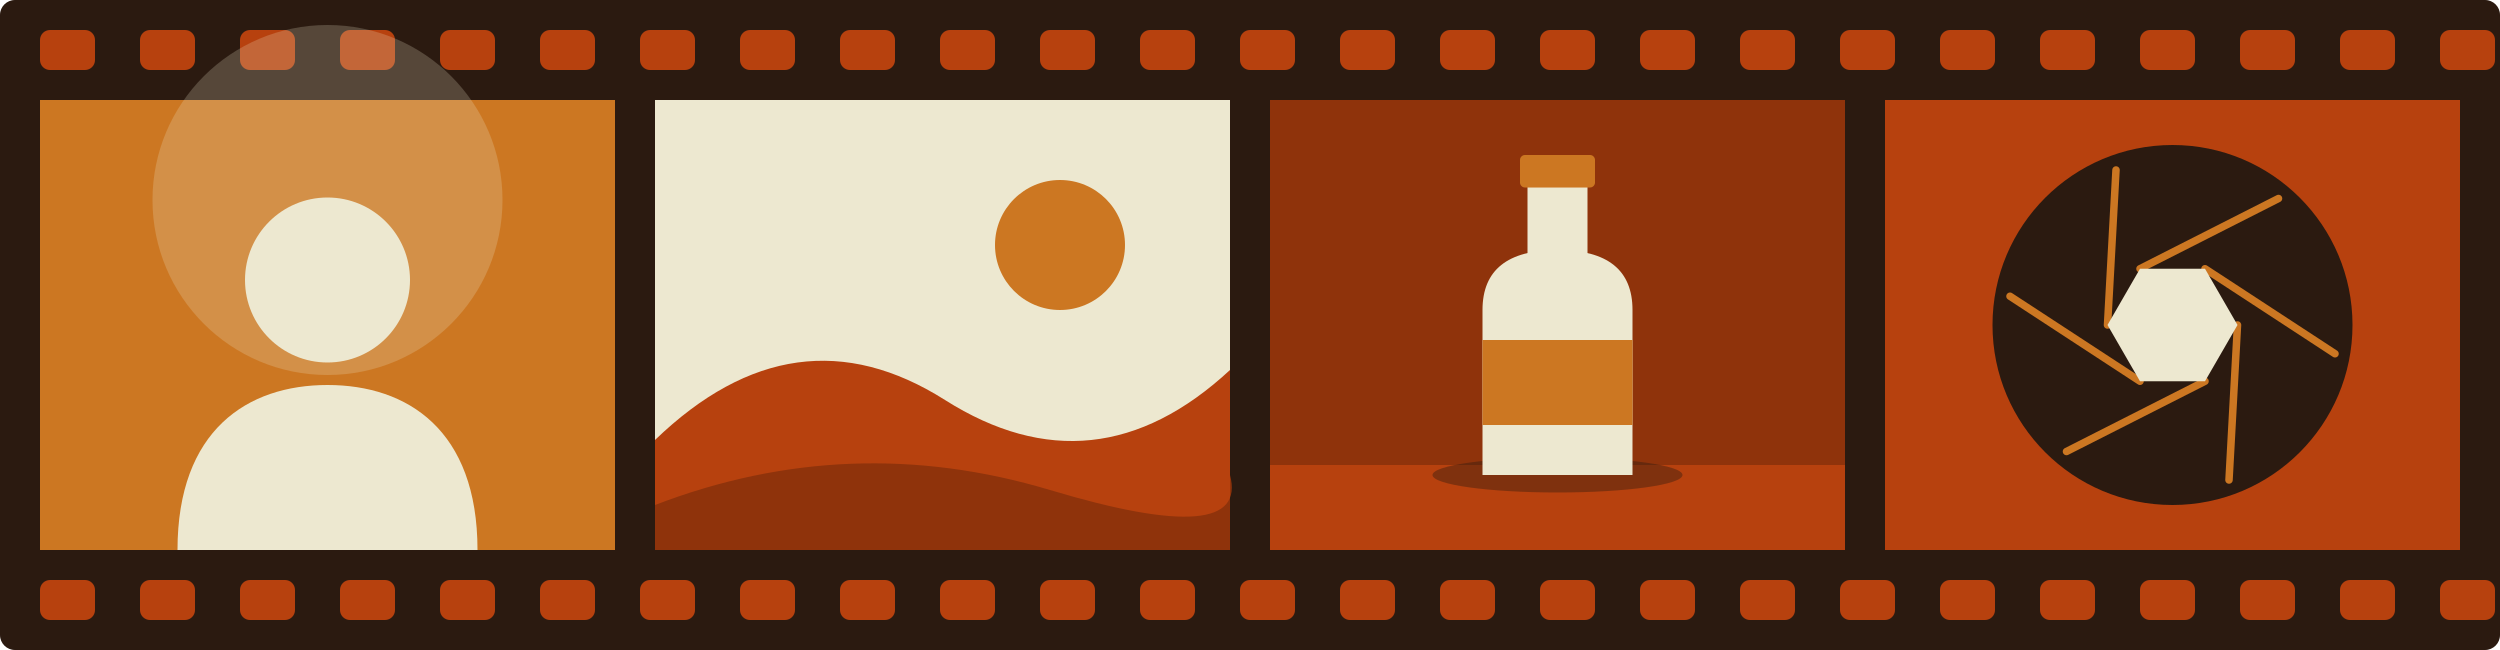
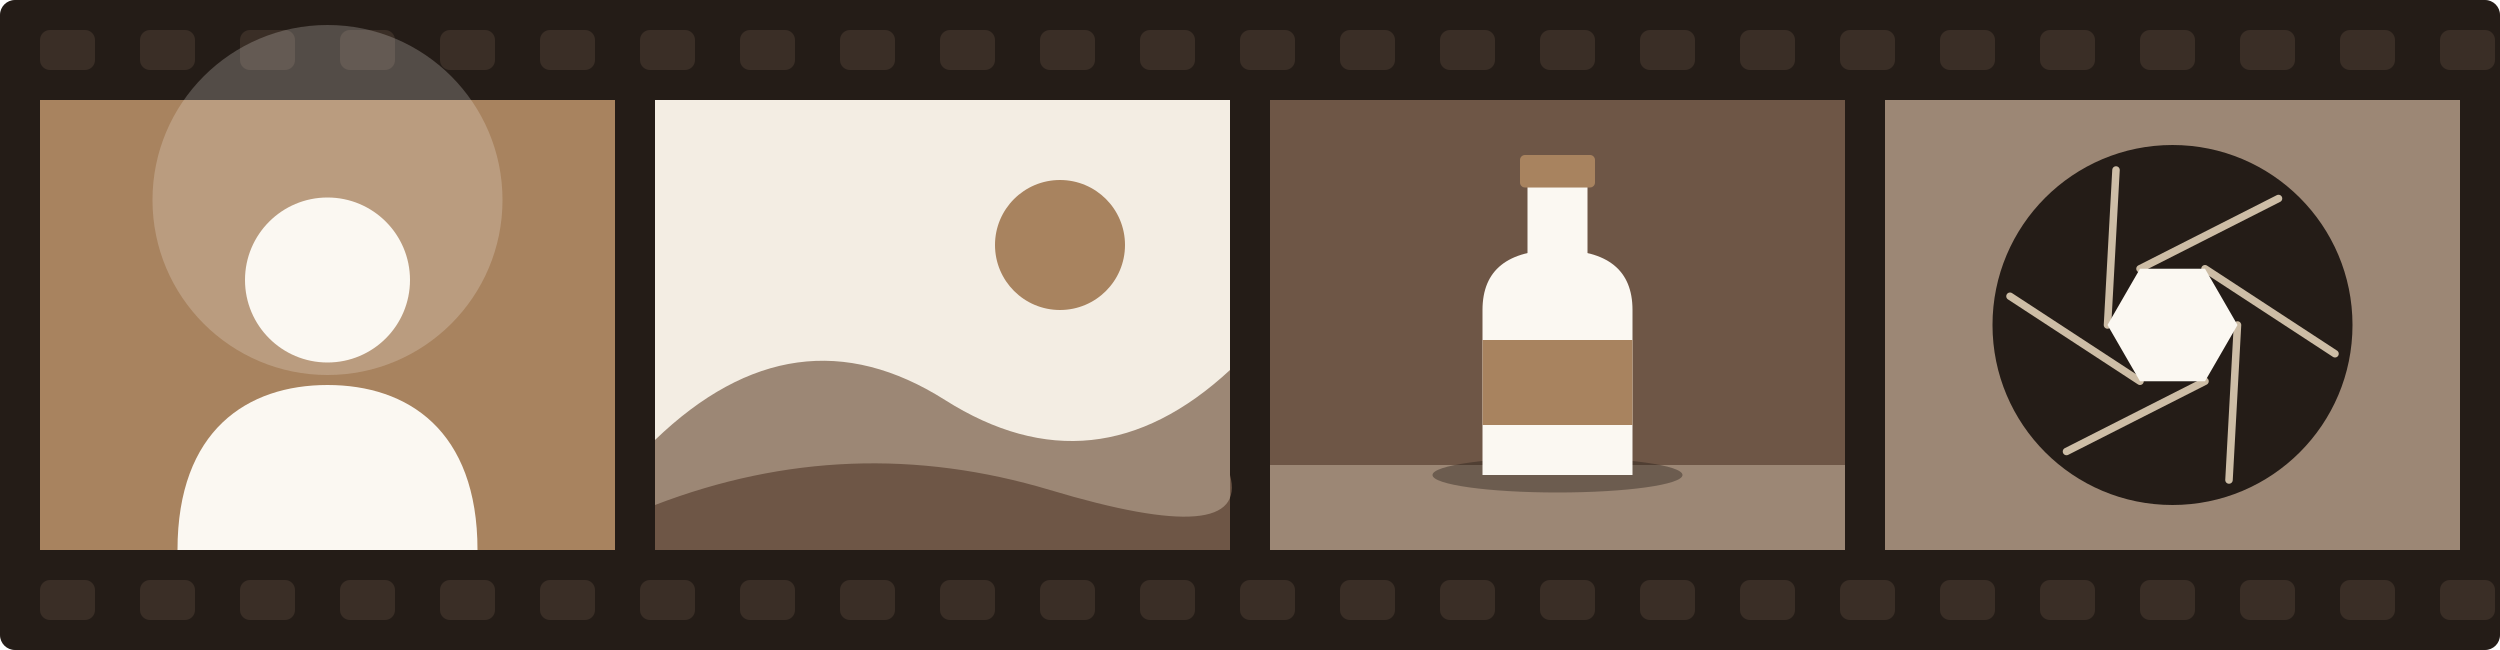
<svg xmlns="http://www.w3.org/2000/svg" viewBox="0 0 1000 260" width="1000" height="260" aria-hidden="true">
-   <rect width="1000" height="260" rx="6" fill="#2B1A10" />
-   <rect x="16" y="12" width="22" height="16" rx="4" fill="#B7410E" />
-   <rect x="16" y="232" width="22" height="16" rx="4" fill="#B7410E" />
-   <rect x="56" y="12" width="22" height="16" rx="4" fill="#B7410E" />
-   <rect x="56" y="232" width="22" height="16" rx="4" fill="#B7410E" />
-   <rect x="96" y="12" width="22" height="16" rx="4" fill="#B7410E" />
-   <rect x="96" y="232" width="22" height="16" rx="4" fill="#B7410E" />
-   <rect x="136" y="12" width="22" height="16" rx="4" fill="#B7410E" />
-   <rect x="136" y="232" width="22" height="16" rx="4" fill="#B7410E" />
-   <rect x="176" y="12" width="22" height="16" rx="4" fill="#B7410E" />
-   <rect x="176" y="232" width="22" height="16" rx="4" fill="#B7410E" />
-   <rect x="216" y="12" width="22" height="16" rx="4" fill="#B7410E" />
-   <rect x="216" y="232" width="22" height="16" rx="4" fill="#B7410E" />
-   <rect x="256" y="12" width="22" height="16" rx="4" fill="#B7410E" />
-   <rect x="256" y="232" width="22" height="16" rx="4" fill="#B7410E" />
-   <rect x="296" y="12" width="22" height="16" rx="4" fill="#B7410E" />
-   <rect x="296" y="232" width="22" height="16" rx="4" fill="#B7410E" />
-   <rect x="336" y="12" width="22" height="16" rx="4" fill="#B7410E" />
-   <rect x="336" y="232" width="22" height="16" rx="4" fill="#B7410E" />
-   <rect x="376" y="12" width="22" height="16" rx="4" fill="#B7410E" />
-   <rect x="376" y="232" width="22" height="16" rx="4" fill="#B7410E" />
-   <rect x="416" y="12" width="22" height="16" rx="4" fill="#B7410E" />
-   <rect x="416" y="232" width="22" height="16" rx="4" fill="#B7410E" />
-   <rect x="456" y="12" width="22" height="16" rx="4" fill="#B7410E" />
-   <rect x="456" y="232" width="22" height="16" rx="4" fill="#B7410E" />
-   <rect x="496" y="12" width="22" height="16" rx="4" fill="#B7410E" />
-   <rect x="496" y="232" width="22" height="16" rx="4" fill="#B7410E" />
-   <rect x="536" y="12" width="22" height="16" rx="4" fill="#B7410E" />
-   <rect x="536" y="232" width="22" height="16" rx="4" fill="#B7410E" />
-   <rect x="576" y="12" width="22" height="16" rx="4" fill="#B7410E" />
-   <rect x="576" y="232" width="22" height="16" rx="4" fill="#B7410E" />
-   <rect x="616" y="12" width="22" height="16" rx="4" fill="#B7410E" />
-   <rect x="616" y="232" width="22" height="16" rx="4" fill="#B7410E" />
-   <rect x="656" y="12" width="22" height="16" rx="4" fill="#B7410E" />
-   <rect x="656" y="232" width="22" height="16" rx="4" fill="#B7410E" />
-   <rect x="696" y="12" width="22" height="16" rx="4" fill="#B7410E" />
-   <rect x="696" y="232" width="22" height="16" rx="4" fill="#B7410E" />
-   <rect x="736" y="12" width="22" height="16" rx="4" fill="#B7410E" />
-   <rect x="736" y="232" width="22" height="16" rx="4" fill="#B7410E" />
-   <rect x="776" y="12" width="22" height="16" rx="4" fill="#B7410E" />
-   <rect x="776" y="232" width="22" height="16" rx="4" fill="#B7410E" />
-   <rect x="816" y="12" width="22" height="16" rx="4" fill="#B7410E" />
-   <rect x="816" y="232" width="22" height="16" rx="4" fill="#B7410E" />
-   <rect x="856" y="12" width="22" height="16" rx="4" fill="#B7410E" />
-   <rect x="856" y="232" width="22" height="16" rx="4" fill="#B7410E" />
-   <rect x="896" y="12" width="22" height="16" rx="4" fill="#B7410E" />
-   <rect x="896" y="232" width="22" height="16" rx="4" fill="#B7410E" />
-   <rect x="936" y="12" width="22" height="16" rx="4" fill="#B7410E" />
-   <rect x="936" y="232" width="22" height="16" rx="4" fill="#B7410E" />
-   <rect x="976" y="12" width="22" height="16" rx="4" fill="#B7410E" />
-   <rect x="976" y="232" width="22" height="16" rx="4" fill="#B7410E" />
-   <rect x="16" y="40" width="230" height="180" fill="#CC7722" />
-   <circle cx="131" cy="80" r="70" fill="#EDE8D0" fill-opacity=".22" />
-   <circle cx="131" cy="112" r="33" fill="#EDE8D0" />
-   <path fill="#EDE8D0" d="M71 220C71 172 99 154 131 154S191 172 191 220Z" />
-   <rect x="262" y="40" width="230" height="180" fill="#EDE8D0" />
-   <circle cx="424" cy="98" r="26" fill="#CC7722" />
-   <path fill="#B7410E" d="M262 176Q318 122 378 160T492 148V220H262Z" />
-   <path fill="#8F330B" d="M262 202Q340 172 420 196T492 190V220H262Z" />
-   <rect x="508" y="40" width="230" height="180" fill="#8F330B" />
-   <rect x="508" y="186" width="230" height="34" fill="#B7410E" />
-   <ellipse cx="623" cy="190" rx="50" ry="7" fill="#2B1A10" fill-opacity=".4" />
-   <rect x="611" y="72" width="24" height="30" fill="#EDE8D0" />
-   <rect x="608" y="62" width="30" height="13" rx="2" fill="#CC7722" />
-   <path fill="#EDE8D0" d="M593 190V124Q593 100 623 100T653 124V190Z" />
-   <rect x="593" y="136" width="60" height="34" fill="#CC7722" />
-   <rect x="754" y="40" width="230" height="180" fill="#B7410E" />
-   <circle cx="869" cy="130" r="72" fill="#2B1A10" />
-   <g stroke="#CC7722" stroke-width="3" stroke-linecap="round">
+   <rect width="1000" height="260" rx="6" fill="#241C17" />
+   <rect x="16" y="12" width="22" height="16" rx="4" fill="#3A2E26" />
+   <rect x="16" y="232" width="22" height="16" rx="4" fill="#3A2E26" />
+   <rect x="56" y="12" width="22" height="16" rx="4" fill="#3A2E26" />
+   <rect x="56" y="232" width="22" height="16" rx="4" fill="#3A2E26" />
+   <rect x="96" y="12" width="22" height="16" rx="4" fill="#3A2E26" />
+   <rect x="96" y="232" width="22" height="16" rx="4" fill="#3A2E26" />
+   <rect x="136" y="12" width="22" height="16" rx="4" fill="#3A2E26" />
+   <rect x="136" y="232" width="22" height="16" rx="4" fill="#3A2E26" />
+   <rect x="176" y="12" width="22" height="16" rx="4" fill="#3A2E26" />
+   <rect x="176" y="232" width="22" height="16" rx="4" fill="#3A2E26" />
+   <rect x="216" y="12" width="22" height="16" rx="4" fill="#3A2E26" />
+   <rect x="216" y="232" width="22" height="16" rx="4" fill="#3A2E26" />
+   <rect x="256" y="12" width="22" height="16" rx="4" fill="#3A2E26" />
+   <rect x="256" y="232" width="22" height="16" rx="4" fill="#3A2E26" />
+   <rect x="296" y="12" width="22" height="16" rx="4" fill="#3A2E26" />
+   <rect x="296" y="232" width="22" height="16" rx="4" fill="#3A2E26" />
+   <rect x="336" y="12" width="22" height="16" rx="4" fill="#3A2E26" />
+   <rect x="336" y="232" width="22" height="16" rx="4" fill="#3A2E26" />
+   <rect x="376" y="12" width="22" height="16" rx="4" fill="#3A2E26" />
+   <rect x="376" y="232" width="22" height="16" rx="4" fill="#3A2E26" />
+   <rect x="416" y="12" width="22" height="16" rx="4" fill="#3A2E26" />
+   <rect x="416" y="232" width="22" height="16" rx="4" fill="#3A2E26" />
+   <rect x="456" y="12" width="22" height="16" rx="4" fill="#3A2E26" />
+   <rect x="456" y="232" width="22" height="16" rx="4" fill="#3A2E26" />
+   <rect x="496" y="12" width="22" height="16" rx="4" fill="#3A2E26" />
+   <rect x="496" y="232" width="22" height="16" rx="4" fill="#3A2E26" />
+   <rect x="536" y="12" width="22" height="16" rx="4" fill="#3A2E26" />
+   <rect x="536" y="232" width="22" height="16" rx="4" fill="#3A2E26" />
+   <rect x="576" y="12" width="22" height="16" rx="4" fill="#3A2E26" />
+   <rect x="576" y="232" width="22" height="16" rx="4" fill="#3A2E26" />
+   <rect x="616" y="12" width="22" height="16" rx="4" fill="#3A2E26" />
+   <rect x="616" y="232" width="22" height="16" rx="4" fill="#3A2E26" />
+   <rect x="656" y="12" width="22" height="16" rx="4" fill="#3A2E26" />
+   <rect x="656" y="232" width="22" height="16" rx="4" fill="#3A2E26" />
+   <rect x="696" y="12" width="22" height="16" rx="4" fill="#3A2E26" />
+   <rect x="696" y="232" width="22" height="16" rx="4" fill="#3A2E26" />
+   <rect x="736" y="12" width="22" height="16" rx="4" fill="#3A2E26" />
+   <rect x="736" y="232" width="22" height="16" rx="4" fill="#3A2E26" />
+   <rect x="776" y="12" width="22" height="16" rx="4" fill="#3A2E26" />
+   <rect x="776" y="232" width="22" height="16" rx="4" fill="#3A2E26" />
+   <rect x="816" y="12" width="22" height="16" rx="4" fill="#3A2E26" />
+   <rect x="816" y="232" width="22" height="16" rx="4" fill="#3A2E26" />
+   <rect x="856" y="12" width="22" height="16" rx="4" fill="#3A2E26" />
+   <rect x="856" y="232" width="22" height="16" rx="4" fill="#3A2E26" />
+   <rect x="896" y="12" width="22" height="16" rx="4" fill="#3A2E26" />
+   <rect x="896" y="232" width="22" height="16" rx="4" fill="#3A2E26" />
+   <rect x="936" y="12" width="22" height="16" rx="4" fill="#3A2E26" />
+   <rect x="936" y="232" width="22" height="16" rx="4" fill="#3A2E26" />
+   <rect x="976" y="12" width="22" height="16" rx="4" fill="#3A2E26" />
+   <rect x="976" y="232" width="22" height="16" rx="4" fill="#3A2E26" />
+   <rect x="16" y="40" width="230" height="180" fill="#A8835F" />
+   <circle cx="131" cy="80" r="70" fill="#FBF8F2" fill-opacity=".22" />
+   <circle cx="131" cy="112" r="33" fill="#FBF8F2" />
+   <path fill="#FBF8F2" d="M71 220C71 172 99 154 131 154S191 172 191 220Z" />
+   <rect x="262" y="40" width="230" height="180" fill="#F3EDE3" />
+   <circle cx="424" cy="98" r="26" fill="#A8835F" />
+   <path fill="#9C8775" d="M262 176Q318 122 378 160T492 148V220H262Z" />
+   <path fill="#6E5646" d="M262 202Q340 172 420 196T492 190V220H262Z" />
+   <rect x="508" y="40" width="230" height="180" fill="#6E5646" />
+   <rect x="508" y="186" width="230" height="34" fill="#9C8775" />
+   <ellipse cx="623" cy="190" rx="50" ry="7" fill="#241C17" fill-opacity=".4" />
+   <rect x="611" y="72" width="24" height="30" fill="#FBF8F2" />
+   <rect x="608" y="62" width="30" height="13" rx="2" fill="#A8835F" />
+   <path fill="#FBF8F2" d="M593 190V124Q593 100 623 100T653 124V190Z" />
+   <rect x="593" y="136" width="60" height="34" fill="#A8835F" />
+   <rect x="754" y="40" width="230" height="180" fill="#9C8775" />
+   <circle cx="869" cy="130" r="72" fill="#241C17" />
+   <g stroke="#CDBDA6" stroke-width="3" stroke-linecap="round">
    <path d="M895.0 130.0L891.6 192.0" />
    <path d="M882.0 152.5L826.6 180.6" />
    <path d="M856.0 152.5L804.0 118.5" />
    <path d="M843.0 130.0L846.4 68.0" />
    <path d="M856.0 107.5L911.4 79.4" />
    <path d="M882.0 107.5L934.0 141.5" />
  </g>
-   <polygon points="895.0 130.0 882.0 152.5 856.0 152.5 843.0 130.0 856.0 107.5 882.0 107.5" fill="#EDE8D0" />
+   <polygon points="895.0 130.0 882.0 152.5 856.0 152.5 843.0 130.0 856.0 107.5 882.0 107.5" fill="#FBF8F2" />
</svg>
